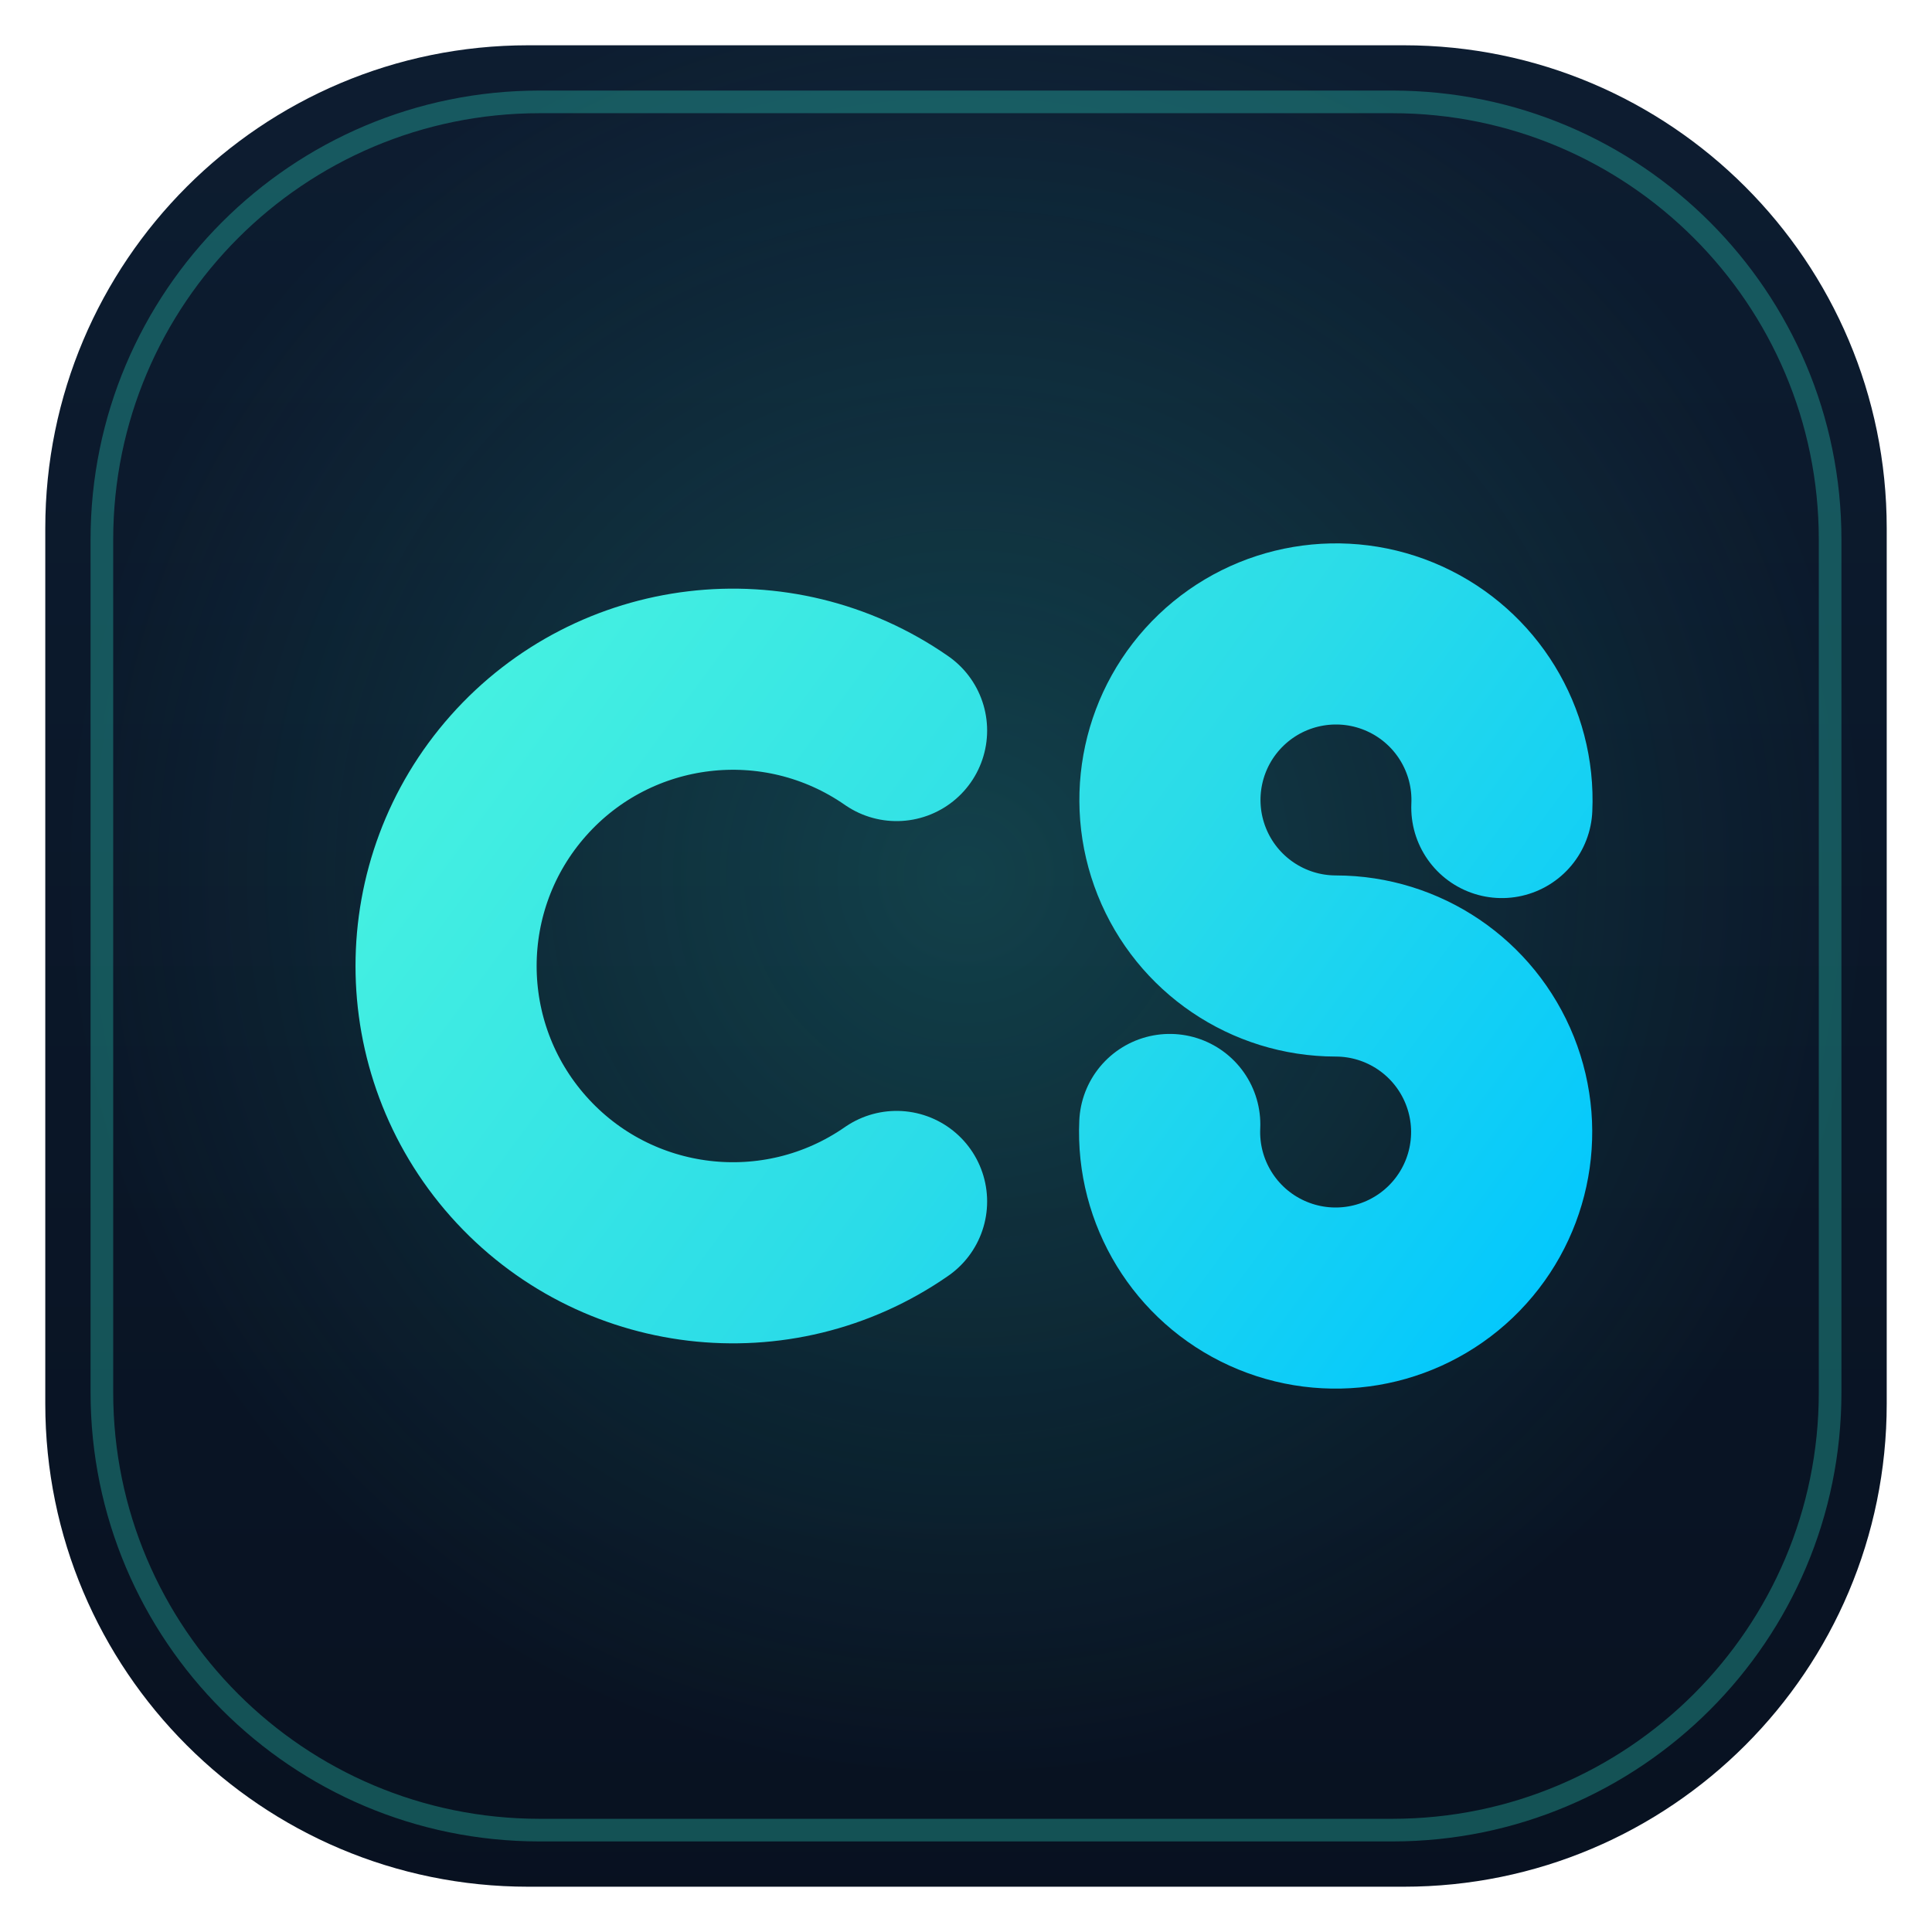
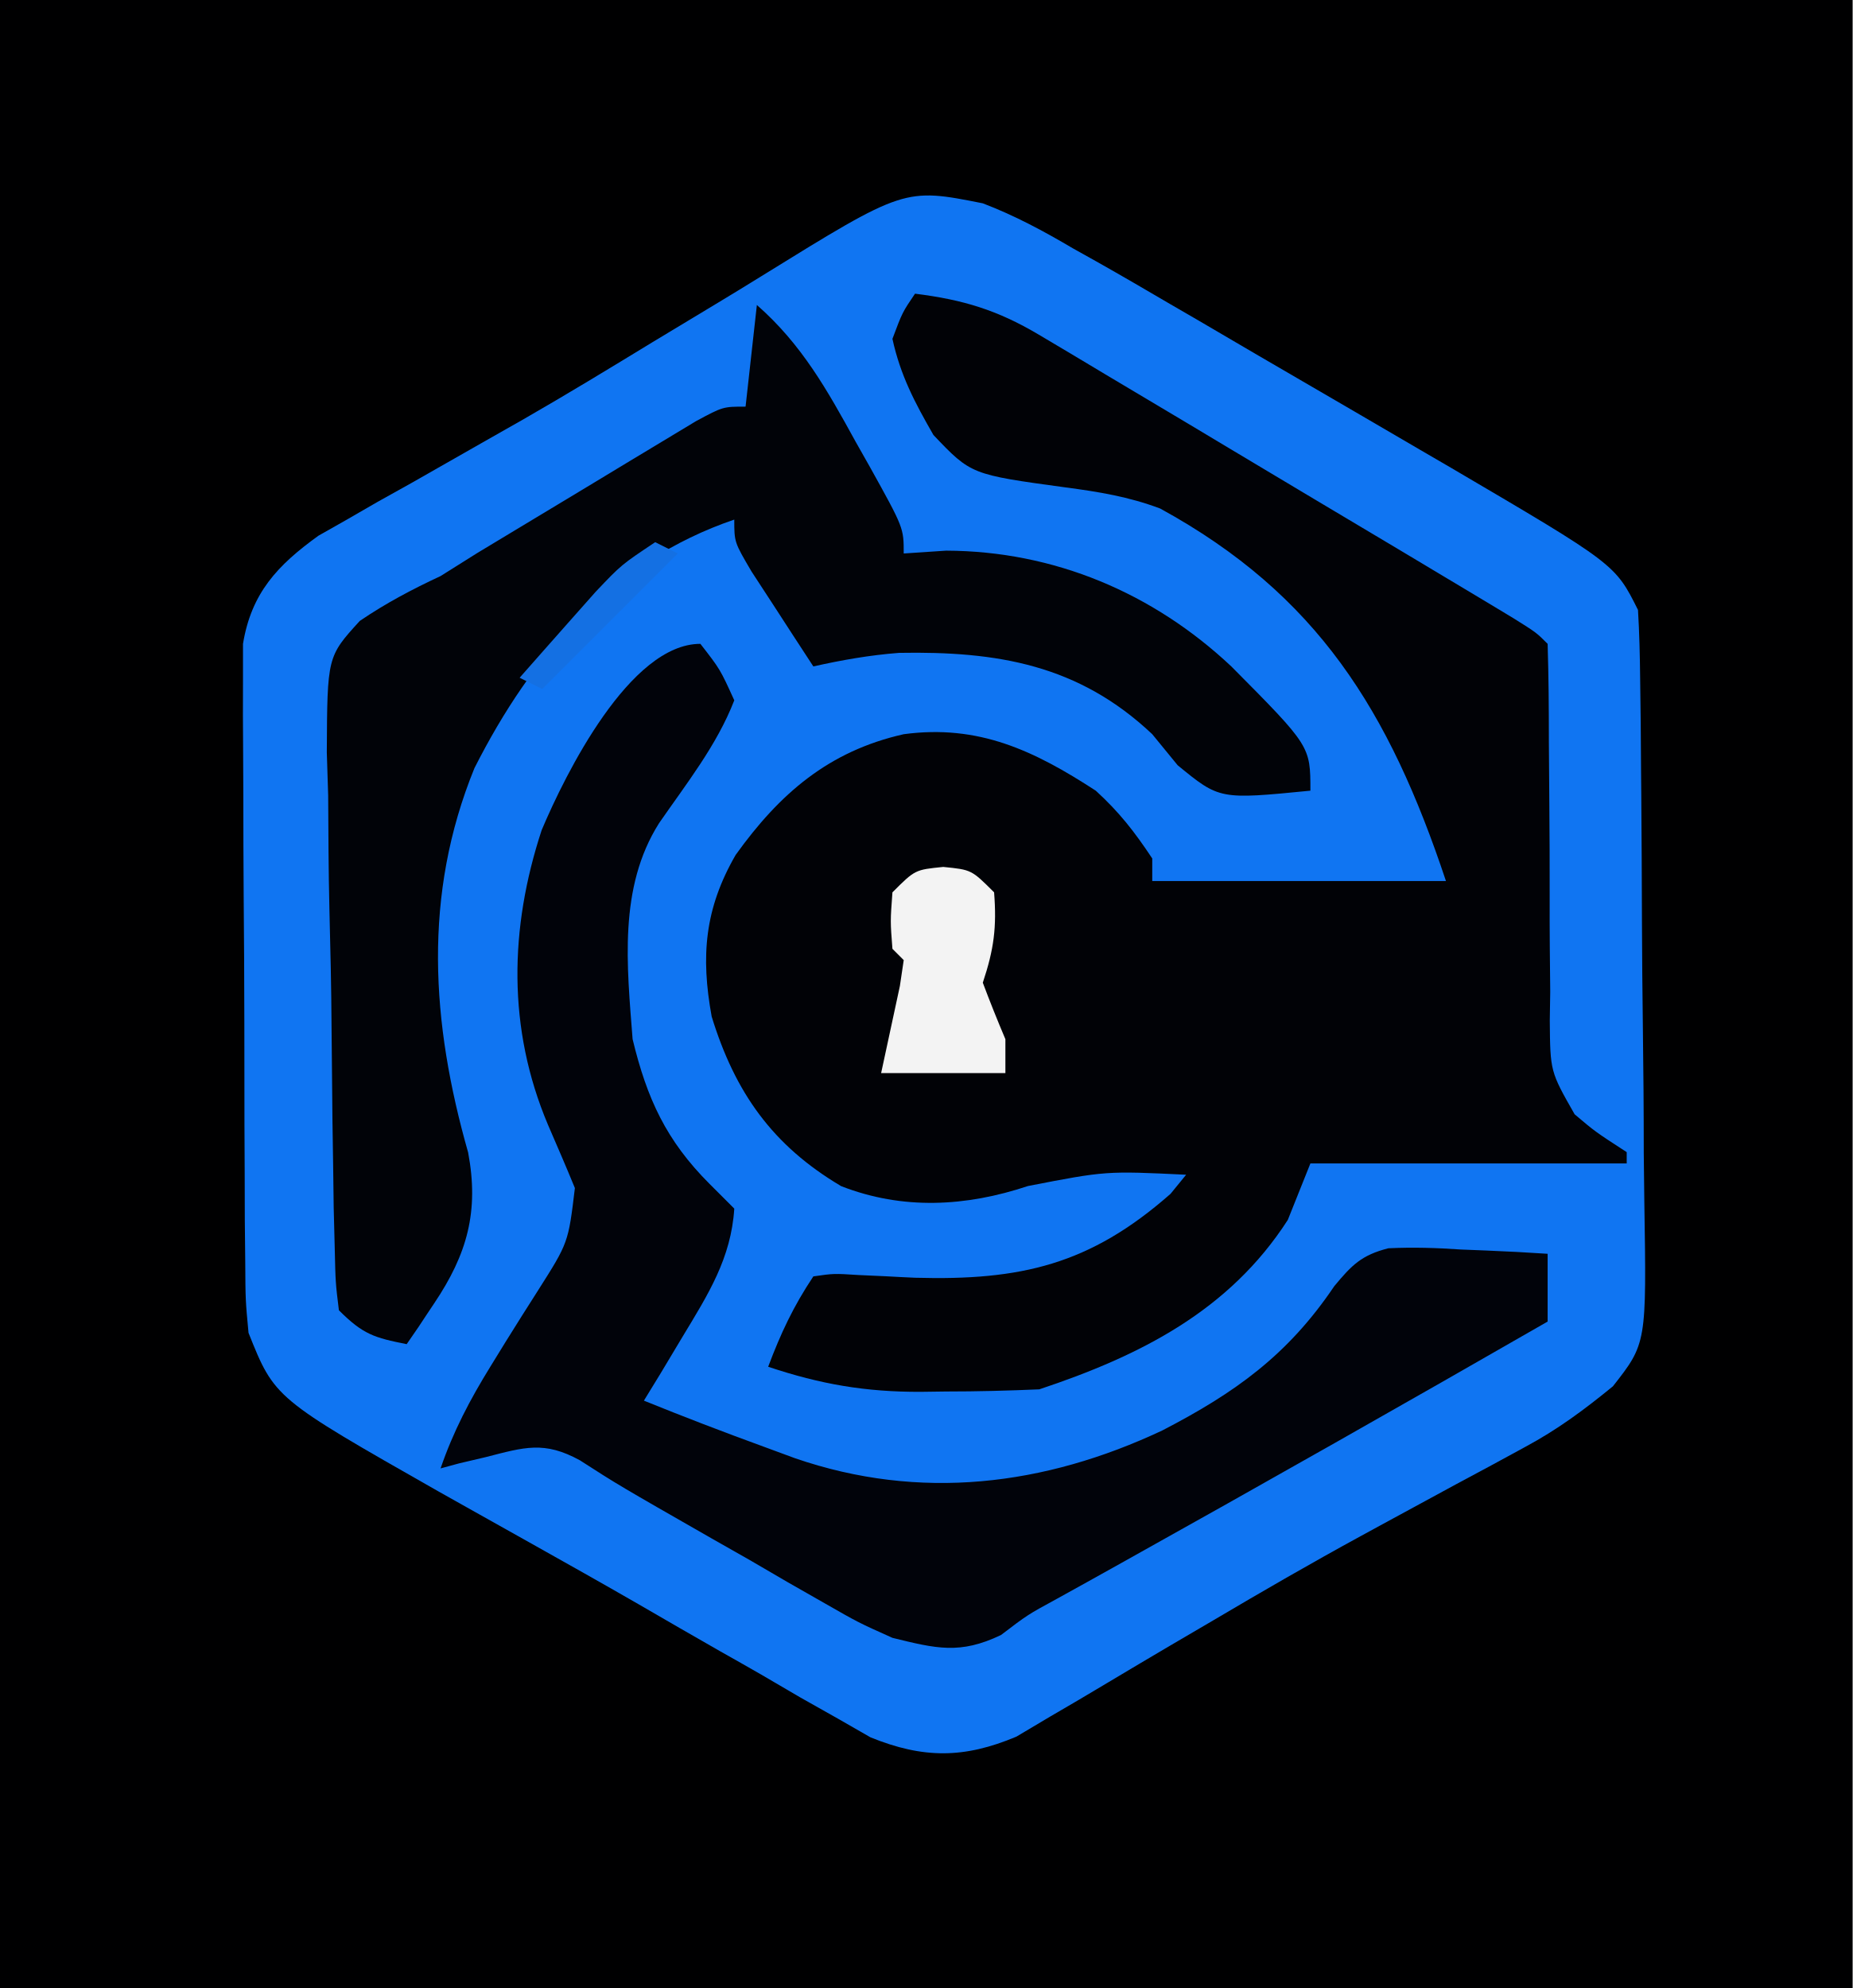
- <svg xmlns="http://www.w3.org/2000/svg" viewBox="0 0 128 128">
-   <defs>
-     <linearGradient id="plate" x1="0" y1="0" x2="0" y2="128" gradientUnits="userSpaceOnUse">
-       <stop offset="0" stop-color="#0D1D31" />
-       <stop offset="1" stop-color="#081120" />
-     </linearGradient>
-     <radialGradient id="halo" cx="64" cy="58" r="60" gradientUnits="userSpaceOnUse">
-       <stop offset="0" stop-color="#2FE6CF" stop-opacity="0.20" />
-       <stop offset="1" stop-color="#2FE6CF" stop-opacity="0" />
-     </radialGradient>
-     <linearGradient id="cs" x1="26" y1="36" x2="102" y2="92" gradientUnits="userSpaceOnUse">
-       <stop offset="0" stop-color="#4BF5DF" />
-       <stop offset="0.55" stop-color="#2BDCE8" />
-       <stop offset="1" stop-color="#00C6FF" />
-     </linearGradient>
-   </defs>
-   <rect x="3" y="3" width="122" height="122" rx="32" fill="url(#plate)" />
-   <rect x="3" y="3" width="122" height="122" rx="32" fill="url(#halo)" />
-   <rect x="6.75" y="6.75" width="114.5" height="114.5" rx="29" fill="none" stroke="#2FE6CF" stroke-opacity="0.3" stroke-width="1.5" />
-   <path d="M 59.4 48.4 A 19 19 0 1 0 59.4 79.6" fill="none" stroke="url(#cs)" stroke-width="12" stroke-linecap="round" />
-   <path d="M 99.5 53.5 A 11 11 0 1 0 88.5 64 A 11 11 0 1 1 77.5 74.5" fill="none" stroke="url(#cs)" stroke-width="12" stroke-linecap="round" />
+ <svg xmlns="http://www.w3.org/2000/svg" version="1.1" width="164" height="176">
+   <path d="M0 0 C54.12 0 108.24 0 164 0 C164 58.08 164 116.16 164 176 C109.88 176 55.76 176 0 176 C0 117.92 0 59.84 0 0 Z " fill="#000001" transform="translate(0,0)" />
+   <path d="M0 0 C2.83 1.08 5.39 2.46 8 4 C8.68 4.38 9.36 4.76 10.06 5.15 C12.26 6.39 14.44 7.66 16.62 8.94 C17.83 9.64 17.83 9.64 19.07 10.36 C20.8 11.37 22.53 12.38 24.26 13.4 C27.12 15.07 29.98 16.73 32.85 18.4 C34.79 19.54 36.74 20.67 38.69 21.81 C39.6 22.34 40.5 22.87 41.44 23.41 C55.98 31.95 55.98 31.95 58 36 C58.12 38.03 58.17 40.06 58.19 42.1 C58.21 43.38 58.22 44.66 58.24 45.98 C58.25 47.39 58.26 48.8 58.27 50.2 C58.28 50.91 58.28 51.62 58.29 52.35 C58.32 56.1 58.34 59.84 58.35 63.59 C58.36 66.69 58.39 69.79 58.43 72.89 C58.48 76.63 58.51 80.37 58.51 84.12 C58.52 85.54 58.54 86.97 58.56 88.39 C58.76 100.93 58.76 100.93 55.78 104.73 C53.25 106.8 50.91 108.54 48.03 110.09 C46.57 110.88 46.57 110.88 45.09 111.69 C43.53 112.53 43.53 112.53 41.94 113.38 C39.7 114.59 37.46 115.81 35.22 117.03 C34.64 117.35 34.06 117.66 33.46 117.99 C29.04 120.4 24.7 122.91 20.37 125.47 C19.11 126.21 17.84 126.95 16.58 127.69 C14.74 128.78 12.9 129.86 11.07 130.96 C9.36 131.99 7.65 132.99 5.93 133.99 C4.95 134.57 3.98 135.15 2.97 135.75 C-1.67 137.7 -5.28 137.7 -9.94 135.81 C-10.9 135.26 -11.86 134.71 -12.85 134.14 C-14.48 133.22 -14.48 133.22 -16.15 132.28 C-17.31 131.6 -18.47 130.93 -19.62 130.25 C-20.82 129.56 -22.02 128.88 -23.23 128.2 C-25.66 126.81 -28.08 125.42 -30.5 124.01 C-33.71 122.16 -36.93 120.35 -40.16 118.54 C-42 117.51 -43.85 116.47 -45.69 115.44 C-46.52 114.97 -47.35 114.51 -48.2 114.03 C-62.69 105.79 -62.69 105.79 -65 100 C-65.27 97.12 -65.27 97.12 -65.29 93.75 C-65.3 92.49 -65.32 91.22 -65.33 89.92 C-65.33 88.54 -65.33 87.16 -65.34 85.79 C-65.34 84.37 -65.35 82.95 -65.36 81.53 C-65.37 78.57 -65.37 75.6 -65.37 72.63 C-65.37 68.83 -65.4 65.03 -65.43 61.24 C-65.45 58.31 -65.46 55.38 -65.46 52.46 C-65.46 51.06 -65.47 49.66 -65.48 48.26 C-65.5 46.3 -65.5 44.34 -65.49 42.38 C-65.49 41.27 -65.49 40.15 -65.49 39 C-64.75 34.5 -62.44 32.04 -58.8 29.42 C-58 28.96 -57.2 28.51 -56.38 28.05 C-55.46 27.52 -54.54 26.99 -53.59 26.44 C-52.59 25.88 -51.59 25.33 -50.56 24.75 C-48.41 23.52 -46.25 22.3 -44.1 21.07 C-42.95 20.42 -41.81 19.77 -40.63 19.1 C-36.8 16.9 -33.02 14.6 -29.25 12.3 C-27.3 11.13 -25.35 9.95 -23.41 8.78 C-22.14 8.02 -20.88 7.24 -19.63 6.47 C-6.94 -1.38 -6.94 -1.38 0 0 Z " fill="#1075F2" transform="translate(87,18)" />
+   <path d="M0 0 C4.25 0.53 7.29 1.45 10.96 3.63 C12.36 4.46 12.36 4.46 13.79 5.31 C15.29 6.21 15.29 6.21 16.81 7.12 C17.85 7.74 18.89 8.36 19.95 8.99 C22.73 10.64 25.5 12.3 28.27 13.96 C30.62 15.37 32.97 16.77 35.33 18.18 C40.32 21.15 45.3 24.12 50.28 27.11 C51.17 27.65 52.06 28.18 52.97 28.73 C55 30 55 30 56 31 C56.09 33.9 56.11 36.77 56.11 39.67 C56.12 41.47 56.13 43.27 56.15 45.06 C56.17 47.9 56.19 50.75 56.18 53.59 C56.17 56.33 56.2 59.06 56.23 61.8 C56.22 62.64 56.21 63.49 56.19 64.36 C56.23 68.86 56.23 68.86 58.39 72.65 C60.21 74.19 60.21 74.19 63 76 C63 76.33 63 76.66 63 77 C53.76 77 44.52 77 35 77 C34.34 78.65 33.68 80.3 33 82 C27.81 90.06 19.91 94.03 11 97 C8.24 97.12 5.51 97.19 2.75 97.19 C2.01 97.2 1.27 97.21 0.51 97.22 C-4.37 97.24 -8.37 96.55 -13 95 C-11.88 92.03 -10.78 89.67 -9 87 C-7.19 86.74 -7.19 86.74 -5 86.88 C-4.2 86.92 -3.4 86.95 -2.57 86.99 C-1.72 87.04 -0.88 87.08 0 87.12 C9.34 87.38 15.48 85.98 22.62 79.69 C23.08 79.13 23.53 78.57 24 78 C16.9 77.66 16.9 77.66 10 79 C4.51 80.83 -1.08 81.14 -6.54 79.01 C-12.62 75.41 -15.93 70.72 -18 64 C-18.98 58.64 -18.62 54.44 -15.88 49.69 C-11.99 44.27 -7.66 40.5 -1 39 C5.63 38.11 10.54 40.45 16 44 C18.09 45.91 19.41 47.61 21 50 C21 50.66 21 51.32 21 52 C29.58 52 38.16 52 47 52 C41.98 36.93 35.62 26.64 21.7 19.02 C18.91 17.97 16.26 17.54 13.32 17.15 C4.96 16.01 4.96 16.01 1.63 12.51 C-0.02 9.64 -1.29 7.24 -2 4 C-1.12 1.65 -1.12 1.65 0 0 Z " fill="#010206" transform="translate(81,26)" />
+   <path d="M0 0 C1.75 2.25 1.75 2.25 3 5 C1.46 8.98 -1.25 12.39 -3.66 15.88 C-7.27 21.59 -6.5 28.5 -6 35 C-4.73 40.26 -3.03 43.97 0.81 47.81 C1.53 48.53 2.26 49.26 3 50 C2.72 54.4 0.68 57.6 -1.56 61.31 C-2.52 62.92 -2.52 62.92 -3.5 64.55 C-4 65.36 -4.49 66.17 -5 67 C-1.5 68.42 2.02 69.77 5.56 71.06 C6.96 71.57 6.96 71.57 8.38 72.1 C19.42 75.9 30.46 74.55 40.89 69.64 C47.34 66.3 52 62.97 56.11 56.87 C57.67 54.99 58.52 54.12 60.9 53.51 C63.07 53.41 65.15 53.47 67.31 53.62 C68.42 53.67 68.42 53.67 69.56 53.71 C71.37 53.78 73.19 53.88 75 54 C75 55.98 75 57.96 75 60 C62.47 67.2 49.89 74.33 37.27 81.37 C36.26 81.93 35.25 82.49 34.22 83.07 C33.33 83.56 32.44 84.06 31.53 84.56 C28.96 85.96 28.96 85.96 26.61 87.75 C22.98 89.49 20.87 88.95 17 88 C13.99 86.65 13.99 86.65 11.02 84.95 C9.94 84.33 8.86 83.72 7.74 83.08 C6.63 82.44 5.52 81.79 4.38 81.12 C3.26 80.49 2.14 79.85 0.98 79.19 C-7.25 74.48 -7.25 74.48 -10.67 72.28 C-13.83 70.55 -15.57 71.12 -19 72 C-19.78 72.19 -20.57 72.37 -21.38 72.56 C-22.18 72.78 -22.18 72.78 -23 73 C-21.88 69.73 -20.39 66.9 -18.58 63.97 C-18.13 63.24 -17.68 62.51 -17.22 61.76 C-16.28 60.25 -15.33 58.74 -14.37 57.24 C-11.69 53.02 -11.69 53.02 -11.11 48.18 C-11.88 46.3 -12.69 44.43 -13.5 42.56 C-17.09 34.05 -16.91 25.19 -14.05 16.49 C-11.95 11.51 -6.24 0 0 0 Z " fill="#01030A" transform="translate(62,57)" />
+   <path d="M0 0 C3.98 3.49 6.24 7.55 8.75 12.12 C9.16 12.85 9.57 13.58 10 14.33 C13 19.73 13 19.73 13 22 C14.24 21.92 15.47 21.84 16.75 21.75 C26.31 21.78 35.08 25.49 42 32 C49 39.05 49 39.05 49 43 C40.96 43.79 40.96 43.79 37.25 40.75 C36.51 39.84 35.77 38.94 35 38 C28.49 31.85 21.28 30.64 12.58 30.8 C9.99 31 7.54 31.43 5 32 C3.83 30.21 2.66 28.42 1.5 26.62 C0.53 25.13 0.53 25.13 -0.47 23.6 C-2 21 -2 21 -2 19 C-12.81 22.68 -19.94 31 -25 41 C-29.59 52.26 -28.83 63.53 -25.56 75.03 C-24.58 80.24 -25.64 84.03 -28.56 88.38 C-29.02 89.06 -29.47 89.75 -29.94 90.46 C-30.29 90.97 -30.64 91.48 -31 92 C-33.87 91.43 -34.86 91.14 -37 89 C-37.3 86.56 -37.3 86.56 -37.37 83.45 C-37.4 82.29 -37.43 81.13 -37.46 79.93 C-37.48 78.67 -37.49 77.41 -37.51 76.11 C-37.53 74.82 -37.55 73.52 -37.57 72.19 C-37.6 69.45 -37.63 66.71 -37.65 63.97 C-37.67 60.47 -37.75 56.97 -37.84 53.47 C-37.92 50.12 -37.93 46.77 -37.95 43.42 C-37.99 42.17 -38.03 40.92 -38.07 39.62 C-38.03 31.13 -38.03 31.13 -35.15 27.97 C-32.84 26.4 -30.53 25.18 -28 24 C-26.92 23.32 -25.83 22.64 -24.72 21.94 C-21.5 20 -18.28 18.06 -15.06 16.12 C-13.92 15.43 -12.77 14.73 -11.62 14.04 C-10.54 13.39 -9.46 12.74 -8.35 12.07 C-7.37 11.48 -6.39 10.89 -5.38 10.28 C-3 9 -3 9 -1 9 C-0.67 6.03 -0.34 3.06 0 0 Z " fill="#010308" transform="translate(67,27)" />
+   <path d="M0 0 C2.5 0.25 2.5 0.25 4.5 2.25 C4.74 5.34 4.49 7.28 3.5 10.25 C4.13 11.93 4.8 13.6 5.5 15.25 C5.5 16.24 5.5 17.23 5.5 18.25 C1.87 18.25 -1.76 18.25 -5.5 18.25 C-4.95 15.68 -4.39 13.11 -3.84 10.54 C-3.73 9.78 -3.62 9.03 -3.5 8.25 C-3.83 7.92 -4.16 7.59 -4.5 7.25 C-4.69 4.81 -4.69 4.81 -4.5 2.25 C-2.5 0.25 -2.5 0.25 0 0 Z " fill="#F3F3F3" transform="translate(83.5,76.75)" />
+   <path d="M0 0 C0.66 0.33 1.32 0.66 2 1 C-1.96 4.96 -5.92 8.92 -10 13 C-10.66 12.67 -11.32 12.34 -12 12 C-10.57 10.37 -9.13 8.75 -7.69 7.12 C-6.89 6.22 -6.09 5.32 -5.26 4.38 C-3 2 -3 2 0 0 Z " fill="#1470E3" transform="translate(58,48)" />
</svg>
